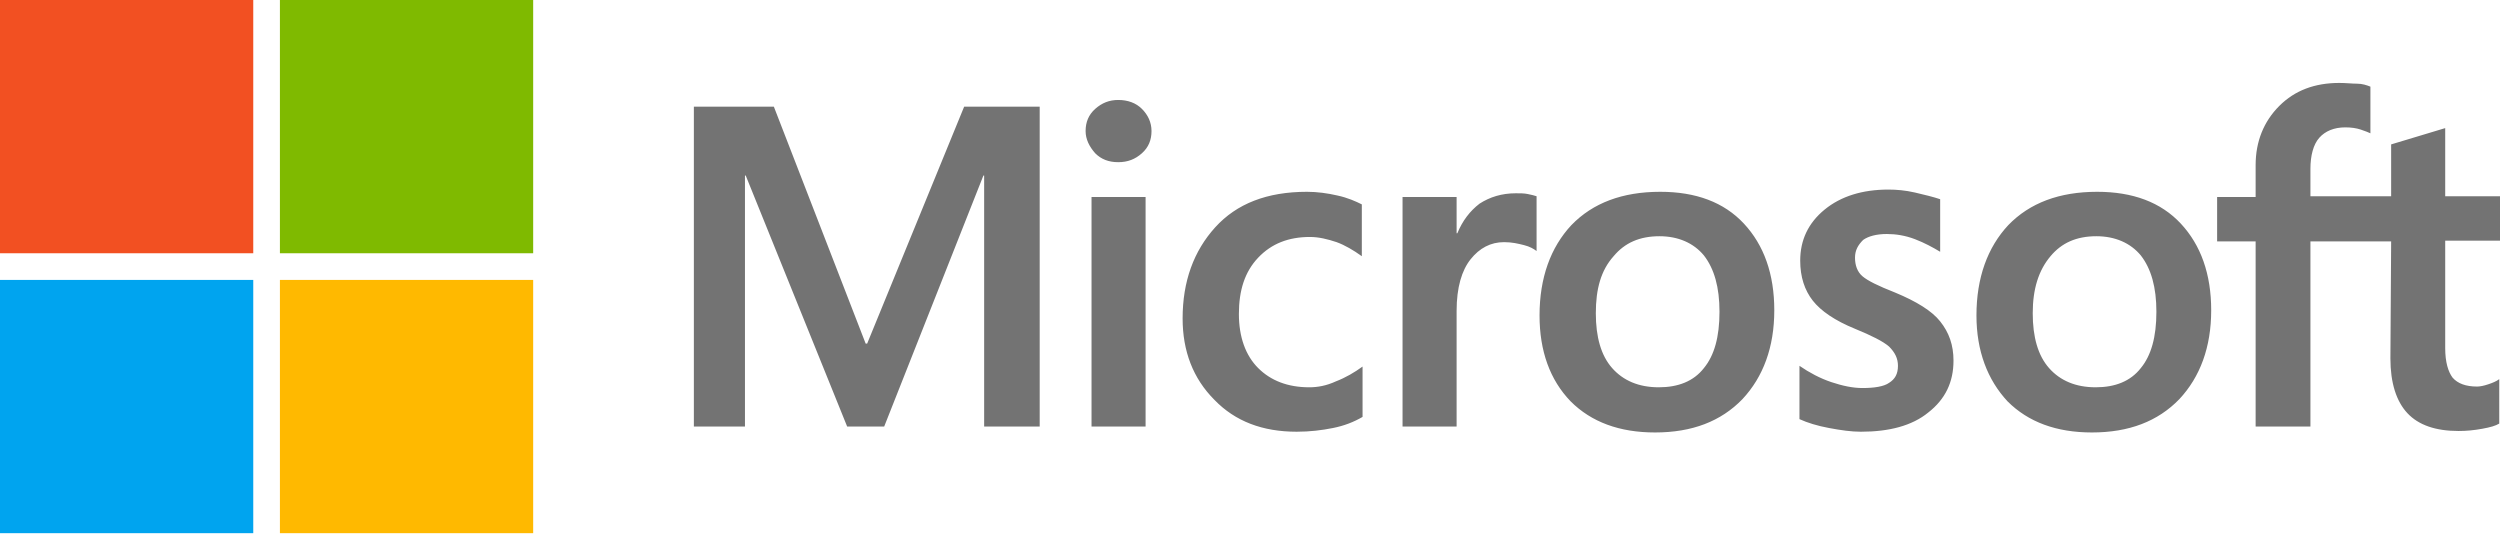
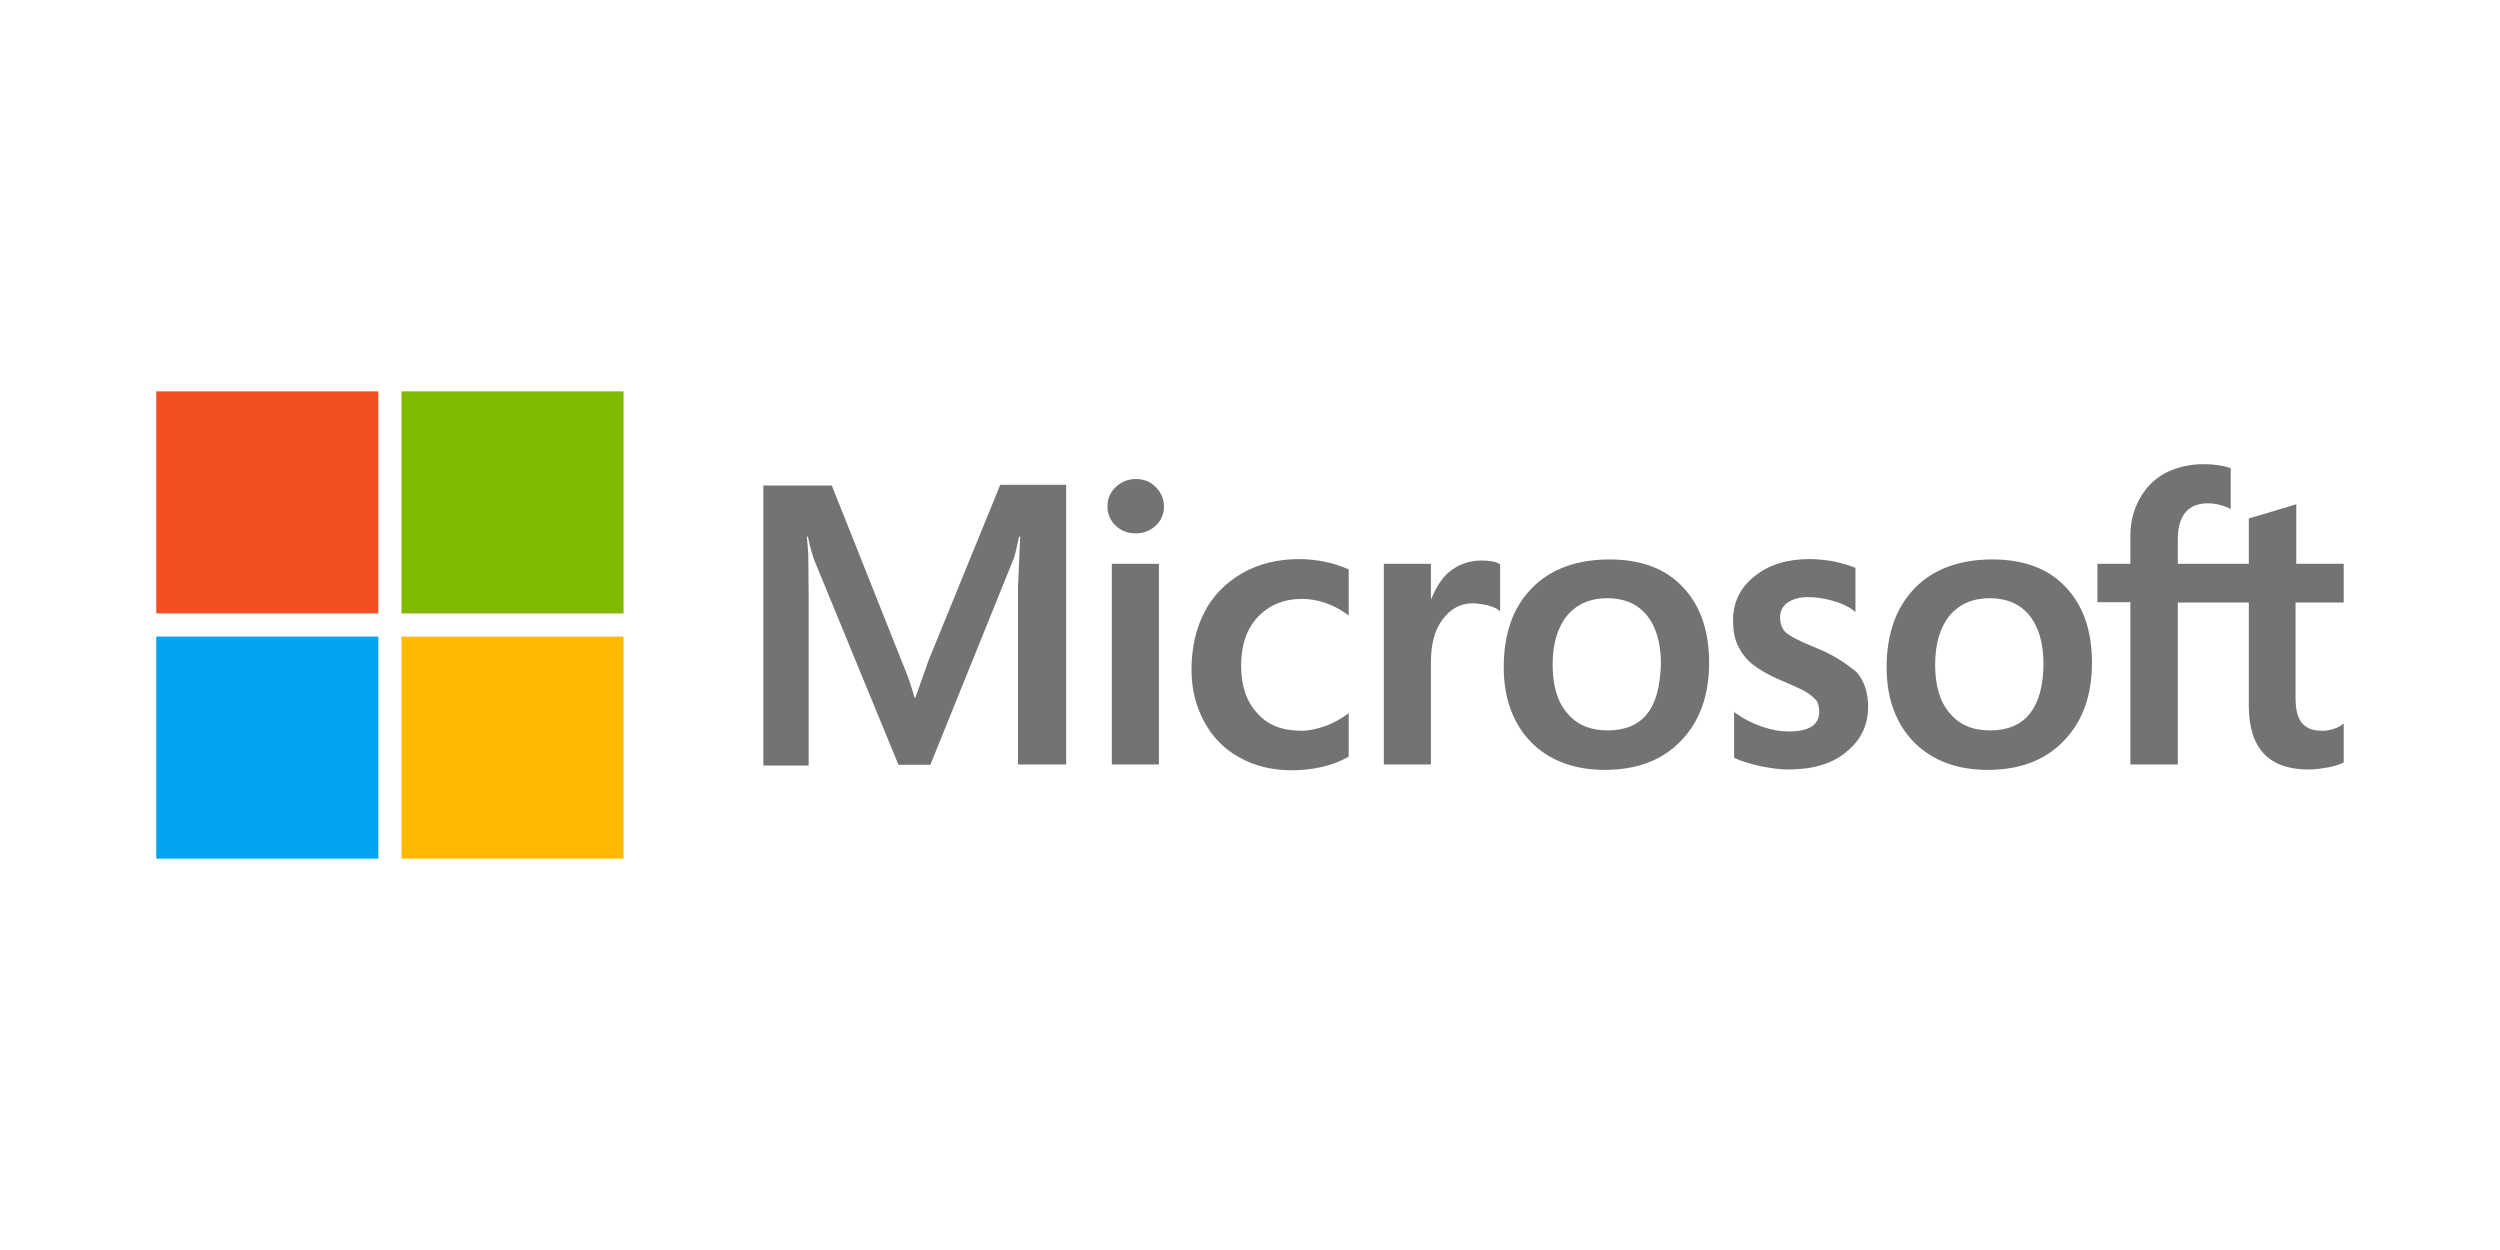
- <svg xmlns="http://www.w3.org/2000/svg" version="1.1" viewBox="0 0 337.6 72">
-   <path fill="#737373" d="M140.4,14.4v43.2h-7.5V23.7h-0.1l-13.4,33.9h-5l-13.7-33.9h-0.1v33.9h-6.9V14.4h10.8l12.4,32h0.2l13.1-32H140.4 z M146.6,17.7c0-1.2,0.4-2.2,1.3-3c0.9-0.8,1.9-1.2,3.1-1.2c1.3,0,2.4,0.4,3.2,1.2s1.3,1.8,1.3,3c0,1.2-0.4,2.2-1.3,3 c-0.9,0.8-1.9,1.2-3.2,1.2s-2.3-0.4-3.1-1.2C147.1,19.8,146.6,18.8,146.6,17.7z M154.7,26.6v31h-7.3v-31H154.7z M176.8,52.3 c1.1,0,2.3-0.2,3.6-0.8c1.3-0.5,2.5-1.2,3.6-2v6.8c-1.2,0.7-2.5,1.2-4,1.5c-1.5,0.3-3.1,0.5-4.9,0.5c-4.6,0-8.3-1.4-11.1-4.3 c-2.9-2.9-4.3-6.6-4.3-11c0-5,1.5-9.1,4.4-12.3c2.9-3.2,7-4.8,12.4-4.8c1.4,0,2.8,0.2,4.1,0.5c1.4,0.3,2.5,0.8,3.3,1.2v7 c-1.1-0.8-2.3-1.5-3.4-1.9c-1.2-0.4-2.4-0.7-3.6-0.7c-2.9,0-5.2,0.9-7,2.8s-2.6,4.4-2.6,7.6c0,3.1,0.9,5.6,2.6,7.3 C171.6,51.4,173.9,52.3,176.8,52.3z M204.7,26.1c0.6,0,1.1,0,1.6,0.1s0.9,0.2,1.2,0.3v7.4c-0.4-0.3-0.9-0.6-1.7-0.8 s-1.6-0.4-2.7-0.4c-1.8,0-3.3,0.8-4.5,2.3s-1.9,3.8-1.9,7v15.6h-7.3v-31h7.3v4.9h0.1c0.7-1.7,1.7-3,3-4 C201.2,26.6,202.8,26.1,204.7,26.1z M207.9,42.6c0-5.1,1.5-9.2,4.3-12.2c2.9-3,6.9-4.5,12-4.5c4.8,0,8.6,1.4,11.3,4.3 s4.1,6.8,4.1,11.7c0,5-1.5,9-4.3,12c-2.9,3-6.8,4.5-11.8,4.5c-4.8,0-8.6-1.4-11.4-4.2C209.3,51.3,207.9,47.4,207.9,42.6z M215.5,42.3c0,3.2,0.7,5.7,2.2,7.4s3.6,2.6,6.3,2.6c2.6,0,4.7-0.8,6.1-2.6c1.4-1.7,2.1-4.2,2.1-7.6c0-3.3-0.7-5.8-2.1-7.6 c-1.4-1.7-3.5-2.6-6-2.6c-2.7,0-4.7,0.9-6.2,2.7C216.2,36.5,215.5,39,215.5,42.3z M250.5,34.8c0,1,0.3,1.9,1,2.5 c0.7,0.6,2.1,1.3,4.4,2.2c2.9,1.2,5,2.5,6.1,3.9c1.2,1.5,1.8,3.2,1.8,5.3c0,2.9-1.1,5.2-3.4,7c-2.2,1.8-5.3,2.6-9.1,2.6 c-1.3,0-2.7-0.2-4.3-0.5c-1.6-0.3-2.9-0.7-4-1.2v-7.2c1.3,0.9,2.8,1.7,4.3,2.2c1.5,0.5,2.9,0.8,4.2,0.8c1.6,0,2.9-0.2,3.6-0.7 c0.8-0.5,1.2-1.2,1.2-2.3c0-1-0.4-1.8-1.2-2.6c-0.8-0.7-2.4-1.5-4.6-2.4c-2.7-1.1-4.6-2.4-5.7-3.8s-1.7-3.2-1.7-5.4 c0-2.8,1.1-5.1,3.3-6.9c2.2-1.8,5.1-2.7,8.6-2.7c1.1,0,2.3,0.1,3.6,0.4s2.5,0.6,3.4,0.9V34c-1-0.6-2.1-1.2-3.4-1.7 c-1.3-0.5-2.6-0.7-3.8-0.7c-1.4,0-2.5,0.3-3.2,0.8C250.9,33.1,250.5,33.8,250.5,34.8z M266.9,42.6c0-5.1,1.5-9.2,4.3-12.2 c2.9-3,6.9-4.5,12-4.5c4.8,0,8.6,1.4,11.3,4.3s4.1,6.8,4.1,11.7c0,5-1.5,9-4.3,12c-2.9,3-6.8,4.5-11.8,4.5c-4.8,0-8.6-1.4-11.4-4.2 C268.4,51.3,266.9,47.4,266.9,42.6z M274.5,42.3c0,3.2,0.7,5.7,2.2,7.4s3.6,2.6,6.3,2.6c2.6,0,4.7-0.8,6.1-2.6 c1.4-1.7,2.1-4.2,2.1-7.6c0-3.3-0.7-5.8-2.1-7.6c-1.4-1.7-3.5-2.6-6-2.6c-2.7,0-4.7,0.9-6.2,2.7C275.3,36.5,274.5,39,274.5,42.3z M322.9,32.6h-10.9v25h-7.4v-25h-5.2v-6h5.2v-4.3c0-3.2,1.1-5.9,3.2-8s4.8-3.1,8.1-3.1c0.9,0,1.7,0.1,2.4,0.1s1.3,0.2,1.8,0.4v6.3 c-0.2-0.1-0.7-0.3-1.3-0.5c-0.6-0.2-1.3-0.3-2.1-0.3c-1.5,0-2.7,0.5-3.5,1.4c-0.8,0.9-1.2,2.4-1.2,4.2v3.7h10.9v-7l7.3-2.2v9.2h7.4 v6h-7.4v14.5c0,1.9,0.4,3.2,1,4c0.7,0.8,1.8,1.2,3.3,1.2c0.4,0,0.9-0.1,1.5-0.3c0.6-0.2,1.1-0.4,1.5-0.7v6c-0.5,0.3-1.2,0.5-2.3,0.7 c-1.1,0.2-2.1,0.3-3.2,0.3c-3.1,0-5.4-0.8-6.9-2.4c-1.5-1.6-2.3-4.1-2.3-7.4L322.9,32.6L322.9,32.6z" />
-   <rect fill="#F25022" width="34.2" height="34.2" />
-   <rect x="37.8" fill="#7FBA00" width="34.2" height="34.2" />
-   <rect y="37.8" fill="#00A4EF" width="34.2" height="34.2" />
-   <rect x="37.8" y="37.8" fill="#FFB900" width="34.2" height="34.2" />
+ <svg xmlns="http://www.w3.org/2000/svg" width="120" height="60">
+   <g transform="matrix(.173865 0 0 .173865 7.501548 18.78565)">
+     <path d="M213.2 74.3l-3.6 10.2h-.3c-.6-2.3-1.7-5.8-3.5-10L186.5 26h-18.9v77.3h12.5V55.6L180 45c-.1-2.1-.3-3.7-.4-4.9h.3c.6 3 1.3 5.2 1.8 6.6l23.2 56.4h8.8l23-56.9c.5-1.3 1-3.9 1.5-6.1h.3l-.6 13.9v49h13.3V25.8H233zm50.6-26.7h13V103h-13zm6.6-23.4c-2.2 0-4 .8-5.5 2.2s-2.3 3.2-2.3 5.4a7.03 7.03 0 0 0 2.3 5.3c1.5 1.4 3.3 2.1 5.5 2.1s4.1-.8 5.5-2.1a7.03 7.03 0 0 0 2.3-5.3c0-2.1-.8-3.9-2.3-5.4-1.3-1.4-3.2-2.2-5.5-2.2m52.5 22.9c-2.4-.5-4.9-.8-7.3-.8-5.9 0-11.3 1.3-15.8 3.9s-8.1 6.2-10.4 10.7c-2.4 4.6-3.6 9.9-3.6 16 0 5.3 1.2 10 3.5 14.3 2.3 4.2 5.5 7.6 9.8 9.9 4.1 2.3 8.9 3.5 14.3 3.5 6.2 0 11.5-1.3 15.7-3.7l.1-.1v-12l-.5.4c-1.9 1.4-4.1 2.6-6.3 3.3-2.3.8-4.4 1.2-6.2 1.2-5.2 0-9.3-1.5-12.2-4.8-3-3.2-4.5-7.6-4.5-13.1 0-5.7 1.5-10.2 4.6-13.5s7.2-5 12.2-5c4.2 0 8.5 1.4 12.4 4.2l.5.4V49.2l-.1-.1c-1.7-.7-3.6-1.5-6.2-2m42.9-.4c-3.2 0-6.2 1-8.8 3.1-2.2 1.8-3.7 4.4-5 7.5h-.1v-9.7h-13V103h13V74.7c0-4.8 1-8.8 3.2-11.7 2.2-3 5-4.5 8.4-4.5 1.2 0 2.4.3 3.9.5 1.4.4 2.4.8 3.1 1.3l.5.4v-13l-.3-.1c-.9-.6-2.7-.9-4.9-.9m35.4-.3c-9.1 0-16.4 2.7-21.5 8-5.2 5.3-7.7 12.6-7.7 21.8 0 8.6 2.6 15.6 7.6 20.7 5 5 11.8 7.6 20.3 7.6 8.9 0 16-2.7 21.1-8.1 5.2-5.4 7.7-12.6 7.7-21.5 0-8.8-2.4-15.8-7.3-20.9-4.7-5.1-11.6-7.6-20.2-7.6M411.6 89c-2.4 3.1-6.2 4.6-10.9 4.6s-8.5-1.5-11.2-4.8c-2.7-3.1-4-7.6-4-13.3 0-5.9 1.4-10.4 4-13.6 2.7-3.2 6.4-4.8 11.1-4.8 4.6 0 8.2 1.5 10.8 4.6s4 7.6 4 13.5c-.2 6-1.3 10.7-3.8 13.8m46.1-18.4c-4.1-1.7-6.7-3-7.9-4.1-1-1-1.5-2.4-1.5-4.2 0-1.5.6-3 2.1-4s3.2-1.5 5.7-1.5c2.2 0 4.5.4 6.7 1s4.2 1.5 5.8 2.7l.5.4V48.7l-.3-.1c-1.5-.6-3.5-1.2-5.9-1.7-2.4-.4-4.6-.6-6.4-.6-6.2 0-11.3 1.5-15.3 4.8-4 3.1-5.9 7.3-5.9 12.2 0 2.6.4 4.9 1.3 6.8s2.2 3.7 4 5.2c1.8 1.4 4.4 3 8 4.5 3 1.3 5.3 2.3 6.7 3.1s2.3 1.7 3 2.4c.5.8.8 1.8.8 3.1 0 3.7-2.8 5.5-8.5 5.5-2.2 0-4.5-.4-7.2-1.3s-5.2-2.2-7.3-3.7l-.5-.4v12.7l.3.1c1.9.9 4.2 1.5 7 2.2 2.8.5 5.3.9 7.5.9 6.7 0 12.2-1.5 16.1-4.8 4-3.2 6.1-7.3 6.1-12.6 0-3.7-1-7-3.2-9.5-2.9-2.4-6.5-4.9-11.7-6.9m49.2-24.2c-9.1 0-16.4 2.7-21.5 8s-7.7 12.6-7.7 21.8c0 8.6 2.6 15.6 7.6 20.7 5 5 11.8 7.6 20.3 7.6 8.9 0 16-2.7 21.1-8.1 5.2-5.4 7.7-12.6 7.7-21.5 0-8.8-2.4-15.8-7.3-20.9-4.7-5.1-11.6-7.6-20.2-7.6M517.2 89c-2.4 3.1-6.2 4.6-10.9 4.6-4.8 0-8.5-1.5-11.2-4.8-2.7-3.1-4-7.6-4-13.3 0-5.9 1.4-10.4 4-13.6 2.7-3.2 6.4-4.8 11.1-4.8 4.5 0 8.2 1.5 10.8 4.6s4 7.6 4 13.5c0 6-1.3 10.7-3.8 13.8m86.7-30.7V47.6h-13.1V31.2l-.4.1L578 35l-.3.1v12.5h-19.6v-7c0-3.2.8-5.7 2.2-7.3s3.5-2.4 6.1-2.4c1.8 0 3.7.4 5.8 1.3l.5.3V21.2l-.3-.1c-1.8-.6-4.2-1-7.3-1-3.9 0-7.3.9-10.4 2.4-3.1 1.7-5.4 4-7.1 7.1-1.7 3-2.6 6.4-2.6 10.3v7.7h-9.1v10.6h9.1V103h13.1V58.3h19.6v28.5c0 11.7 5.5 17.6 16.5 17.6 1.8 0 3.7-.3 5.5-.6 1.9-.4 3.3-.9 4.1-1.3l.1-.1V91.7l-.5.4c-.8.5-1.5.9-2.7 1.2-1 .3-1.9.4-2.6.4-2.6 0-4.4-.6-5.7-2.1-1.2-1.4-1.8-3.7-1.8-7.1V58.3z" fill="#737373" />
+     <path d="M0 0h61.3v61.3H0z" fill="#f25022" />
+     <path d="M67.7 0H129v61.3H67.7z" fill="#7fba00" />
+     <path d="M0 67.7h61.3V129H0z" fill="#00a4ef" />
+     <path d="M67.7 67.7H129V129H67.7z" fill="#ffb900" />
+   </g>
</svg>
